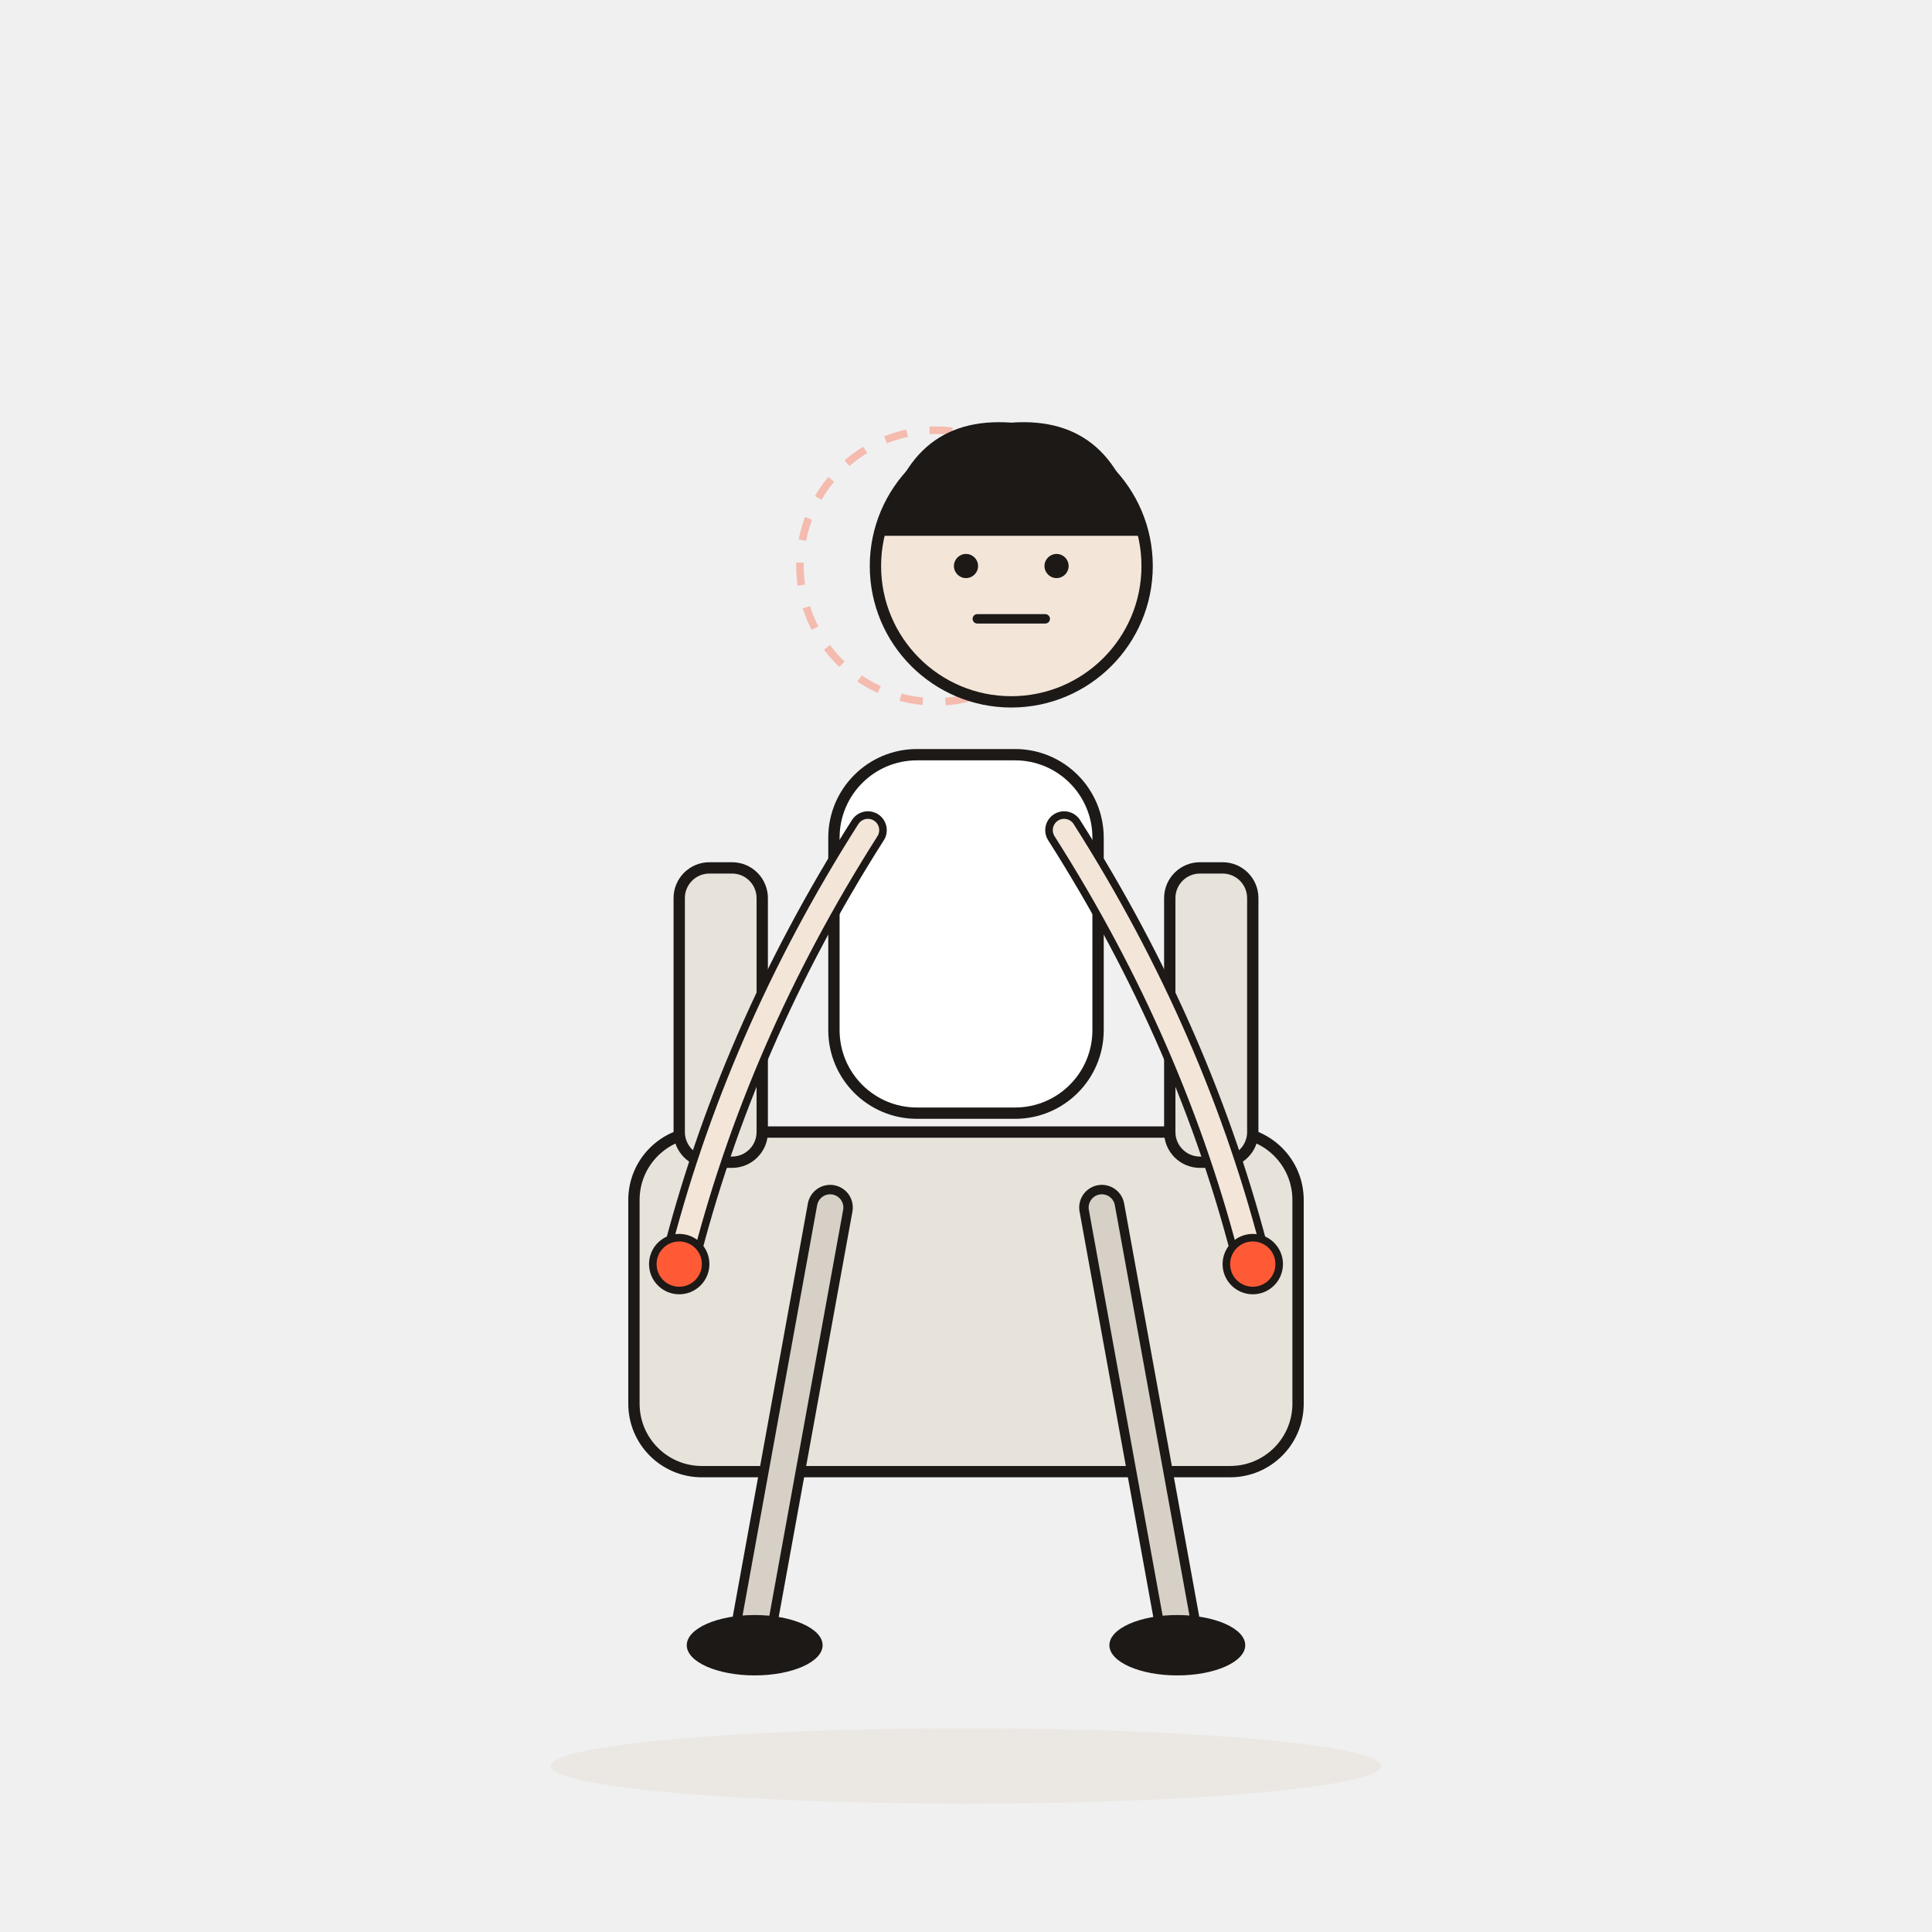
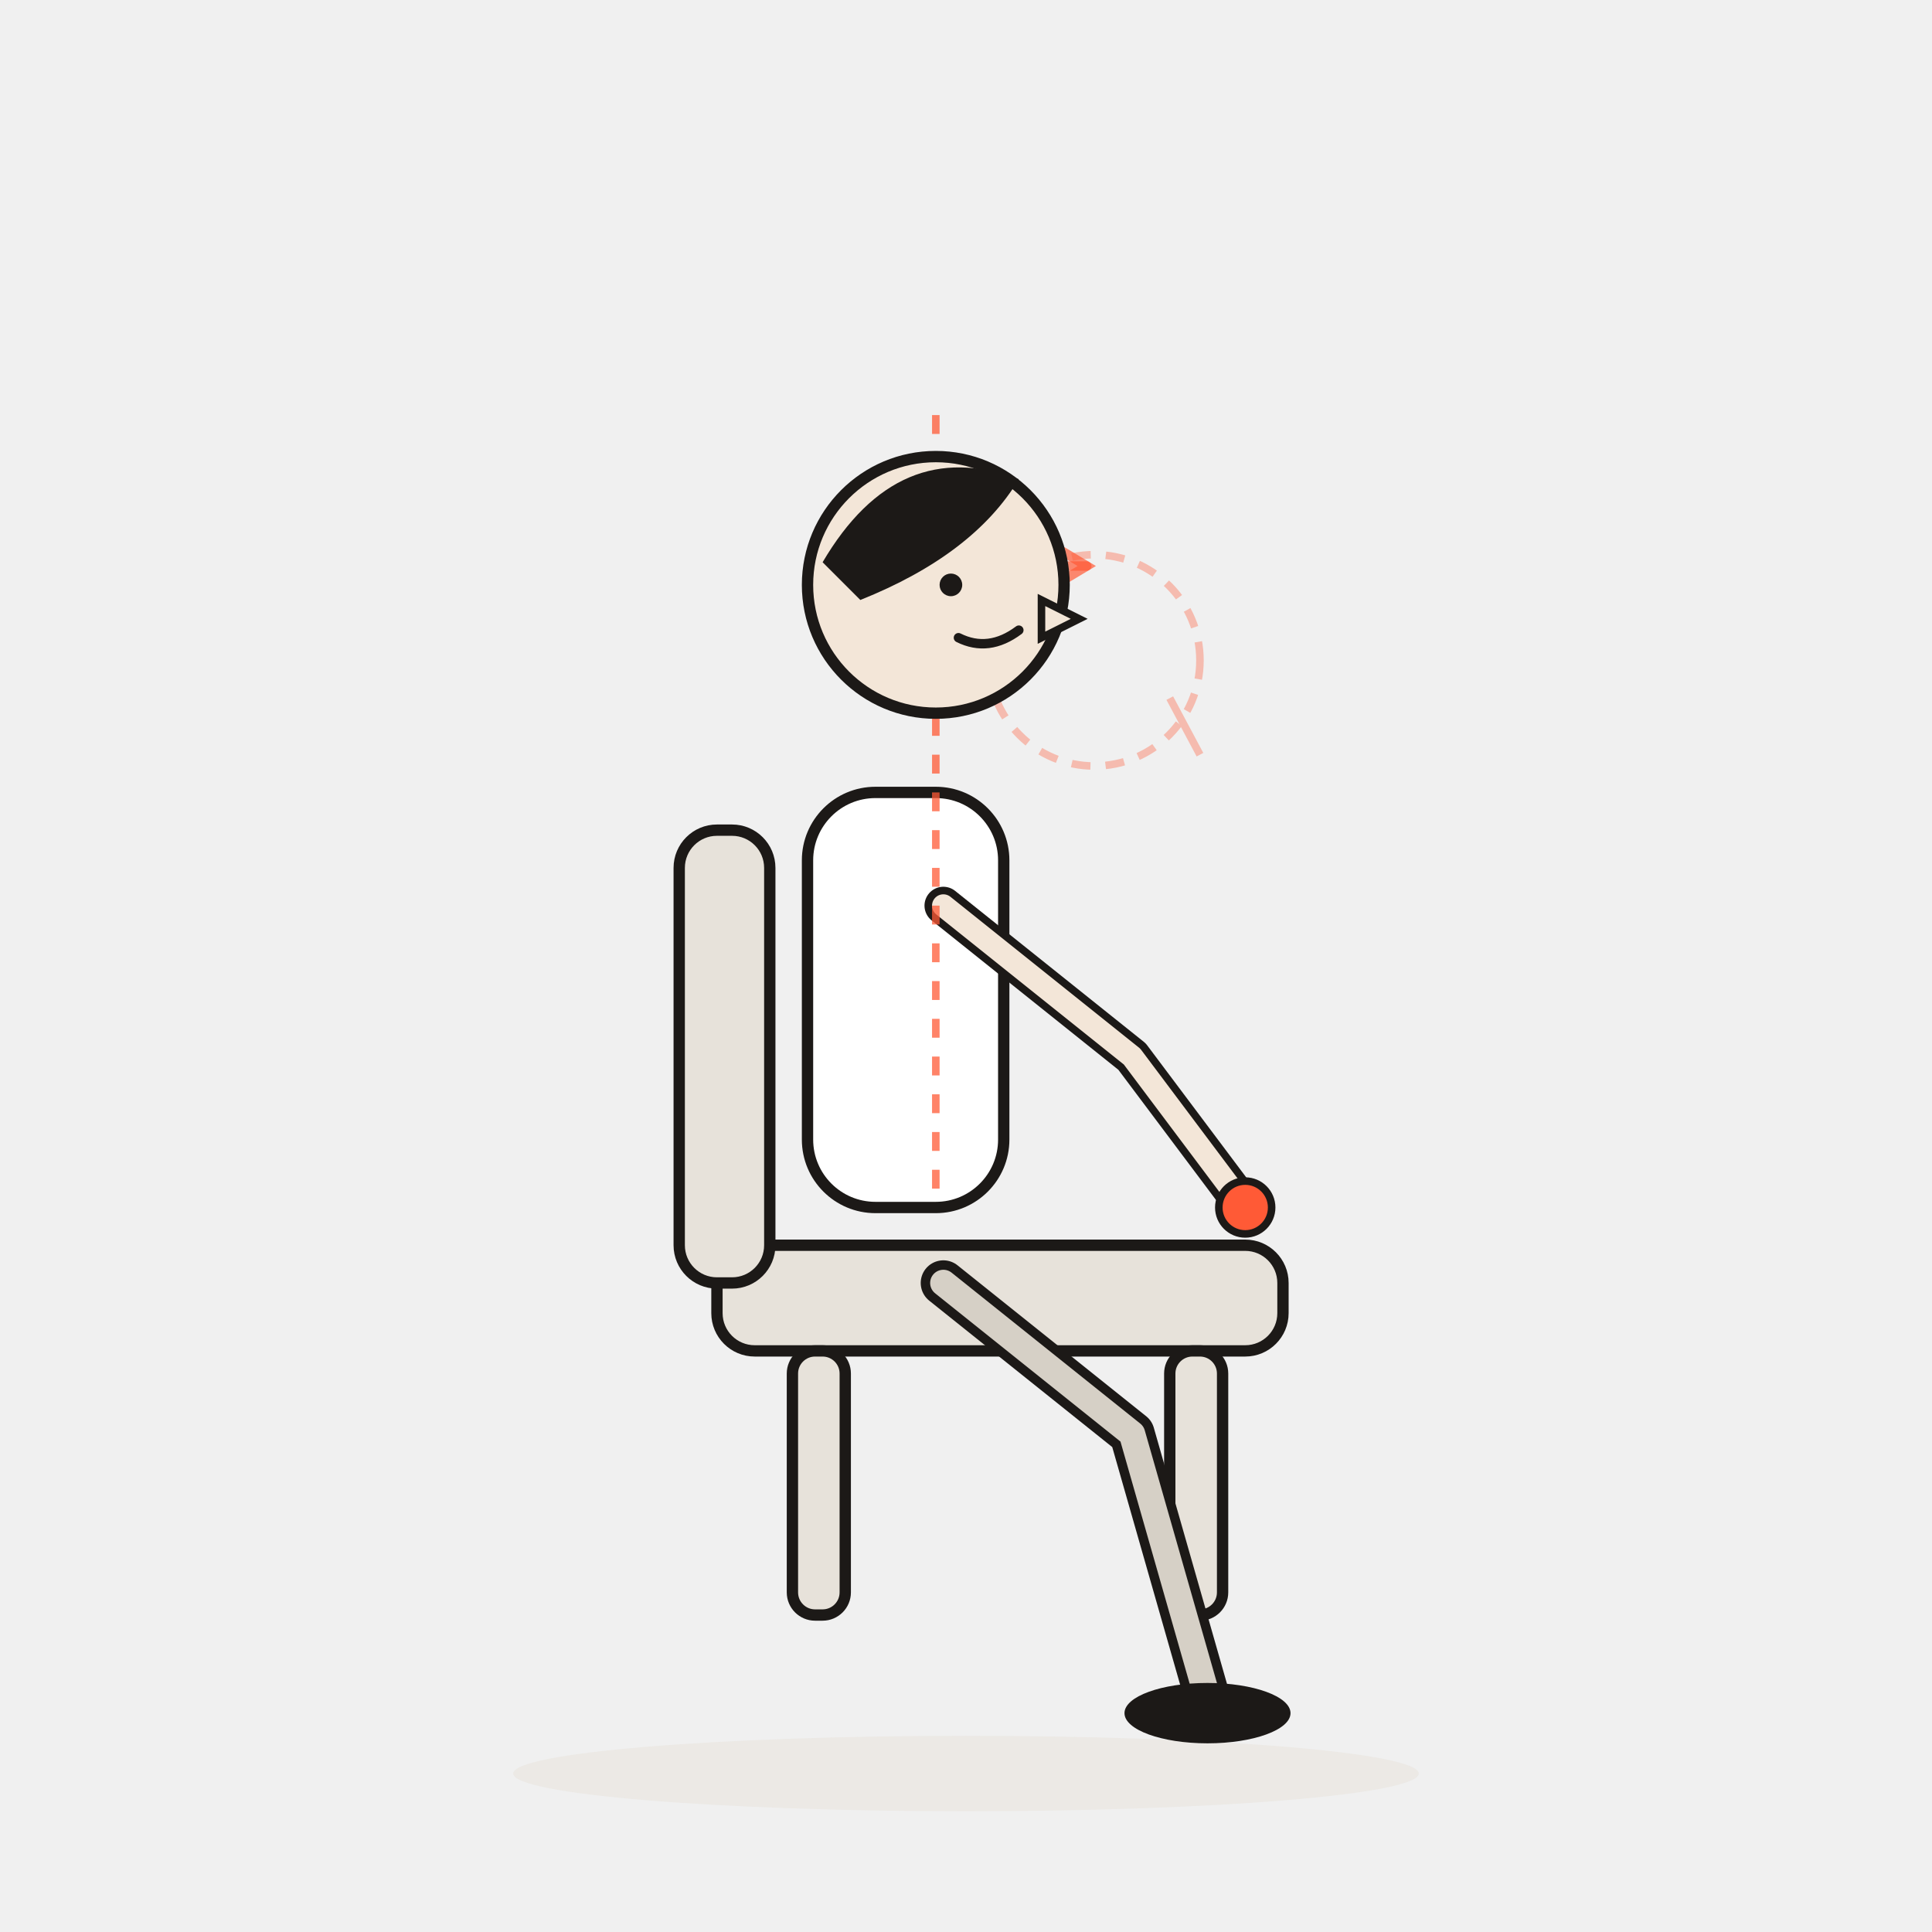
- <svg xmlns="http://www.w3.org/2000/svg" viewBox="0 0 512 512" width="512" height="512" role="img" aria-label="DeskBreak Stretch — Chin tuck">
+ <svg xmlns="http://www.w3.org/2000/svg" viewBox="0 0 512 512" width="512" height="512" role="img" aria-label="DeskBreak Stretch — Chin tuck (side)">
  <rect width="512" height="512" fill="none" />
-   <ellipse cx="256" cy="468" rx="110" ry="10" fill="#E7E2DA" opacity="0.55" />
+   <ellipse cx="256" cy="470" rx="120" ry="10" fill="#E7E2DA" opacity="0.5" />
  <g id="chair">
-     <rect x="168" y="300" width="176" height="90" rx="18" fill="#E7E2DA" stroke="#1C1917" stroke-width="3.0" />
-     <rect x="180" y="230" width="22" height="78" rx="8" fill="#E7E2DA" stroke="#1C1917" stroke-width="3.0" />
-     <rect x="310" y="230" width="22" height="78" rx="8" fill="#E7E2DA" stroke="#1C1917" stroke-width="3.0" />
+     <rect x="190" y="330" width="150" height="28" rx="10" fill="#E7E2DA" stroke="#1C1917" stroke-width="3.0" />
+     <rect x="180" y="220" width="24" height="120" rx="10" fill="#E7E2DA" stroke="#1C1917" stroke-width="3.0" />
+     <rect x="210" y="358" width="14" height="70" rx="6" fill="#E7E2DA" stroke="#1C1917" stroke-width="3.0" />
+     <rect x="310" y="358" width="14" height="70" rx="6" fill="#E7E2DA" stroke="#1C1917" stroke-width="3.0" />
  </g>
-   <g id="legs">
-     <path d="M220,320 L200,430" fill="none" stroke="#1C1917" stroke-width="12" stroke-linecap="round" />
-     <path d="M292,320 L312,430" fill="none" stroke="#1C1917" stroke-width="12" stroke-linecap="round" />
-     <path d="M220,320 L200,430" fill="none" stroke="#D6D0C6" stroke-width="7" stroke-linecap="round" />
-     <path d="M292,320 L312,430" fill="none" stroke="#D6D0C6" stroke-width="7" stroke-linecap="round" />
-     <ellipse cx="200" cy="436" rx="18" ry="8" fill="#1C1917" />
-     <ellipse cx="312" cy="436" rx="18" ry="8" fill="#1C1917" />
+   <g id="leg">
+     <path d="M250,340 L300,380 L320,450" fill="none" stroke="#1C1917" stroke-width="12" stroke-linecap="round" stroke-linejoin="round" />
+     <path d="M250,340 L300,380 L320,450" fill="none" stroke="#D6D0C6" stroke-width="7" stroke-linecap="round" stroke-linejoin="round" />
+     <ellipse cx="320" cy="454" rx="22" ry="8" fill="#1C1917" />
  </g>
-   <g id="torso" transform="rotate(0 256 247.5)">
-     <rect x="221.0" y="200" width="70" height="95" rx="22" fill="#FFFFFF" stroke="#1C1917" stroke-width="3.0" />
+   <g id="torso" transform="rotate(0 240 265.0)">
+     <rect x="214.0" y="210" width="52" height="110" rx="18" fill="#FFFFFF" stroke="#1C1917" stroke-width="3.0" />
  </g>
  <g class="arm">
-     <path d="M230,220 Q195,275 180,335" fill="none" stroke="#1C1917" stroke-width="10" stroke-linecap="round" />
-     <path d="M230,220 Q195,275 180,335" fill="none" stroke="#F3E6D8" stroke-width="6" stroke-linecap="round" />
-     <circle cx="180" cy="335" r="7" fill="#FF5A36" stroke="#1C1917" stroke-width="2" />
+     <path d="M250,240 L300,280 L330,320" fill="none" stroke="#1C1917" stroke-width="10" stroke-linecap="round" stroke-linejoin="round" />
+     <path d="M250,240 L300,280 L330,320" fill="none" stroke="#F3E6D8" stroke-width="6" stroke-linecap="round" stroke-linejoin="round" />
+     <circle cx="330" cy="320" r="7" fill="#FF5A36" stroke="#1C1917" stroke-width="2" />
  </g>
-   <g class="arm">
-     <path d="M282,220 Q317,275 332,335" fill="none" stroke="#1C1917" stroke-width="10" stroke-linecap="round" />
-     <path d="M282,220 Q317,275 332,335" fill="none" stroke="#F3E6D8" stroke-width="6" stroke-linecap="round" />
-     <circle cx="332" cy="335" r="7" fill="#FF5A36" stroke="#1C1917" stroke-width="2" />
+   <g opacity="0.35">
+     <circle cx="290" cy="175" r="28" fill="none" stroke="#FF5A36" stroke-width="2" stroke-dasharray="5 4" />
+     <path d="M310,185 L318,200" stroke="#FF5A36" stroke-width="2" />
  </g>
-   <circle cx="248" cy="150" r="36" fill="none" stroke="#FF5A36" stroke-width="2" opacity="0.35" stroke-dasharray="6 6" />
-   <path d="M248,150 L268,150" stroke="#FF5A36" stroke-width="2.5" opacity="0.5" marker-end="none" />
-   <path d="M258,145 L268,150 L258,155" fill="none" stroke="#FF5A36" stroke-width="2.5" opacity="0.7" stroke-linecap="round" />
-   <g id="head" transform="rotate(0 268 150)">
-     <circle cx="268" cy="150" r="36" fill="#F3E6D8" stroke="#1C1917" stroke-width="3.0" />
-     <path d="M234,142 Q240,110 268,112 Q296,110 302,142" fill="#1C1917" />
-     <circle cx="256" cy="150" r="3.2" fill="#1C1917" />
-     <circle cx="280" cy="150" r="3.2" fill="#1C1917" />
-     <path d="M259,164 H277" fill="none" stroke="#1C1917" stroke-width="2.5" stroke-linecap="round" />
+   <path d="M248,150 L288,150" stroke="#FF5A36" stroke-width="2.5" opacity="0.7" stroke-linecap="round" />
+   <path d="M278,144 L288,150 L278,156" fill="none" stroke="#FF5A36" stroke-width="2.5" opacity="0.7" />
+   <line x1="248" y1="110" x2="248" y2="320" stroke="#FF5A36" stroke-width="2" stroke-dasharray="5 5" opacity="0.75" />
+   <g id="head">
+     <circle cx="248" cy="155" r="34" fill="#F3E6D8" stroke="#1C1917" stroke-width="3.0" />
+     <path d="M218,149 Q238,115 270,127 Q258,147 228,159 Z" fill="#1C1917" />
+     <path d="M276,159 L286,164 L276,169 Z" fill="#F3E6D8" stroke="#1C1917" stroke-width="2" />
+     <circle cx="252" cy="155" r="3" fill="#1C1917" />
+     <path d="M254,169 Q262,173 270,167" fill="none" stroke="#1C1917" stroke-width="2.5" stroke-linecap="round" />
  </g>
</svg>
